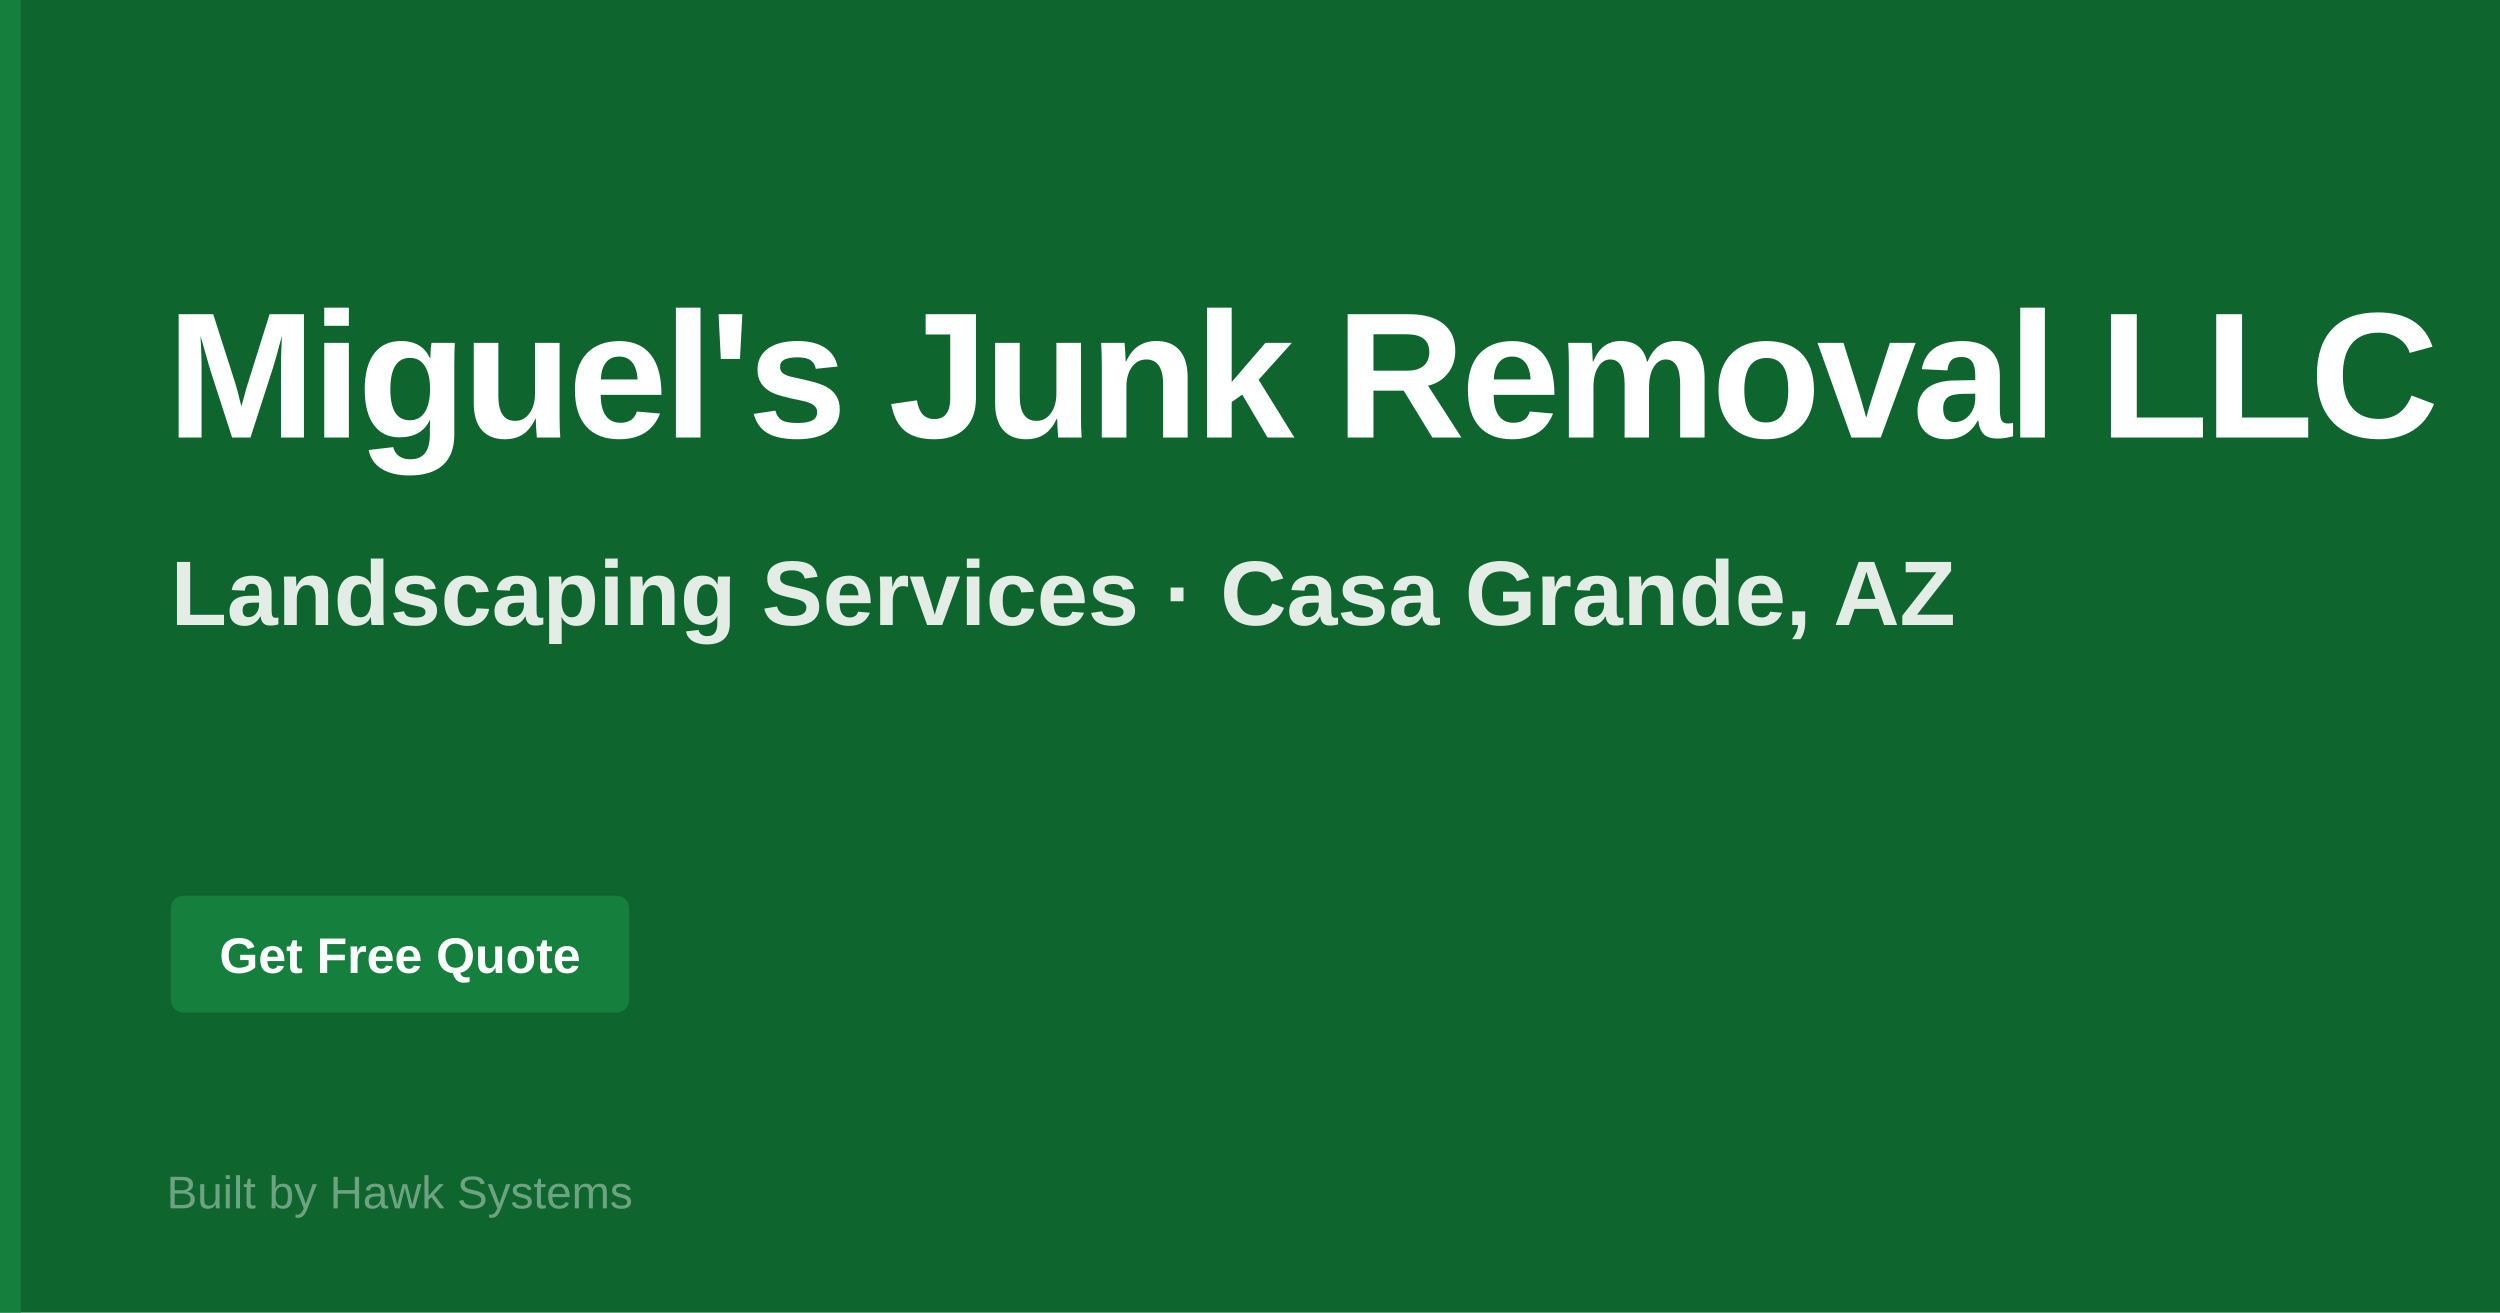
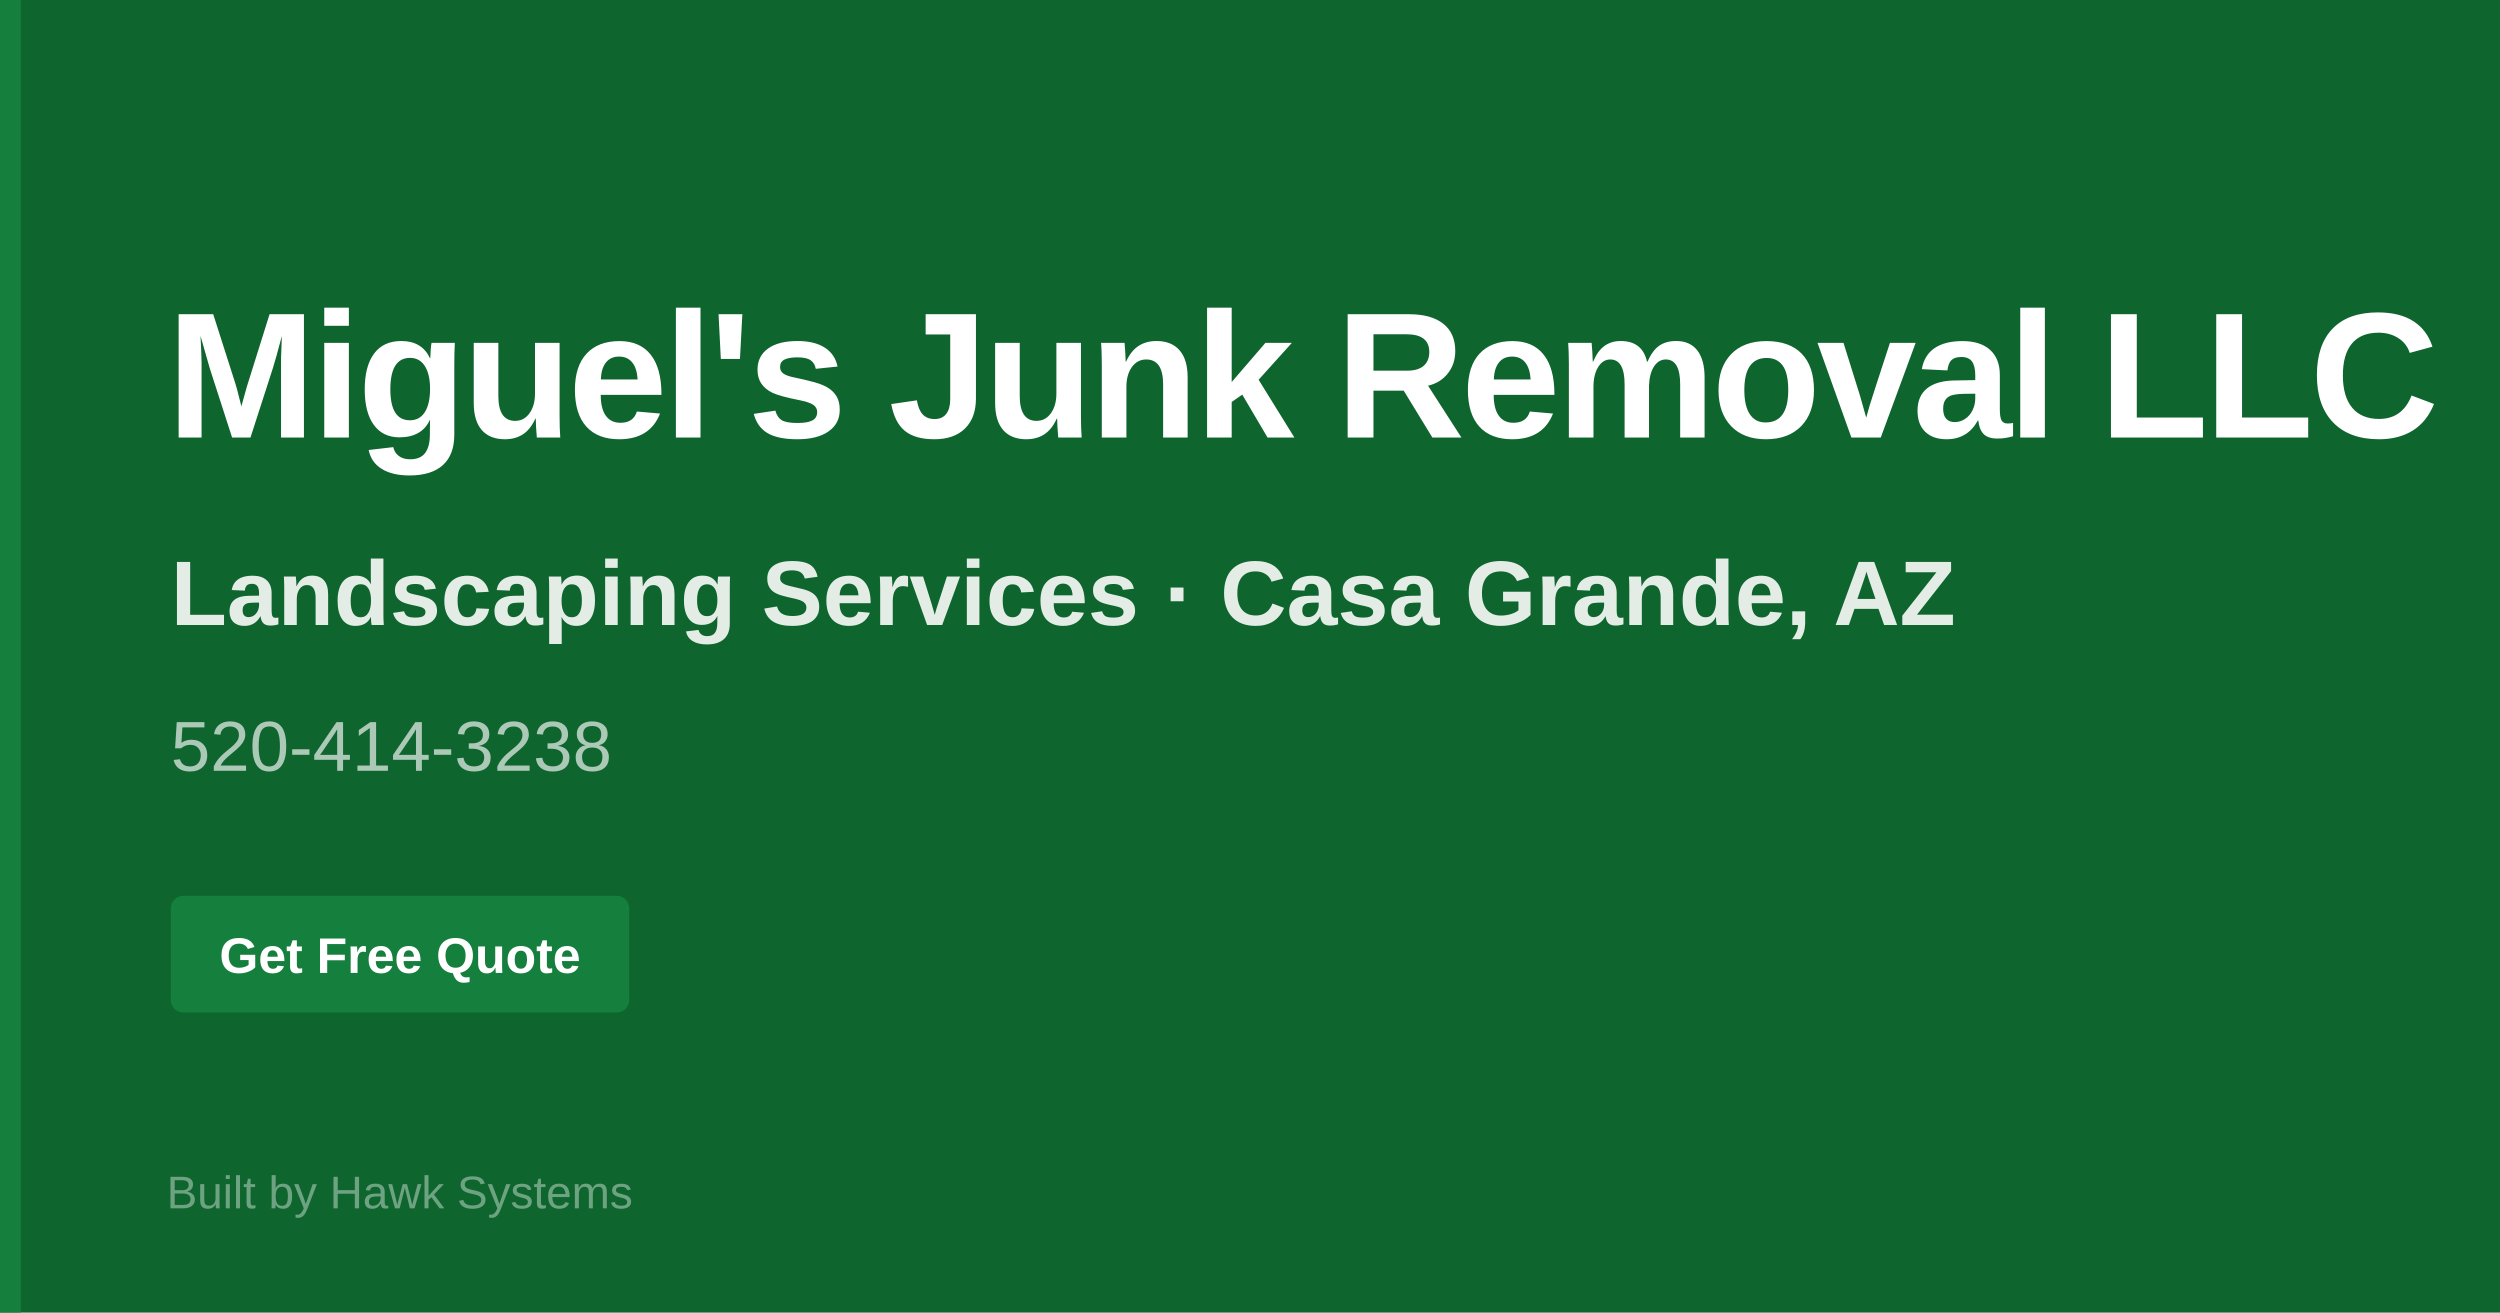
<svg xmlns="http://www.w3.org/2000/svg" viewBox="0 0 1200 630" width="1200" height="630">
  <rect width="1200" height="630" fill="#16a34a" />
  <rect width="1200" height="630" fill="rgba(0,0,0,0.38)" />
  <rect x="0" y="0" width="10" height="630" fill="#15803d" />
  <text x="80" y="210" font-family="Montserrat,Arial,sans-serif" font-size="86" font-weight="900" fill="#ffffff" letter-spacing="-2">Miguel's Junk Removal LLC</text>
  <text x="82" y="300" font-family="Montserrat,Arial,sans-serif" font-size="44" font-weight="700" fill="rgba(255,255,255,0.88)">Landscaping Services · Casa Grande, AZ</text>
+   <text x="82" y="370" font-family="Montserrat,Arial,sans-serif" font-size="34" fill="rgba(255,255,255,0.65)">520-414-3238</text>
  <rect x="82" y="430" width="220" height="56" rx="6" fill="#15803d" />
  <text x="192" y="467" font-family="Montserrat,Arial,sans-serif" font-size="24" font-weight="700" fill="#fff" text-anchor="middle">Get Free Quote</text>
  <text x="80" y="580" font-family="Montserrat,Arial,sans-serif" font-size="22" fill="rgba(255,255,255,0.4)">Built by Hawk Systems</text>
</svg>
